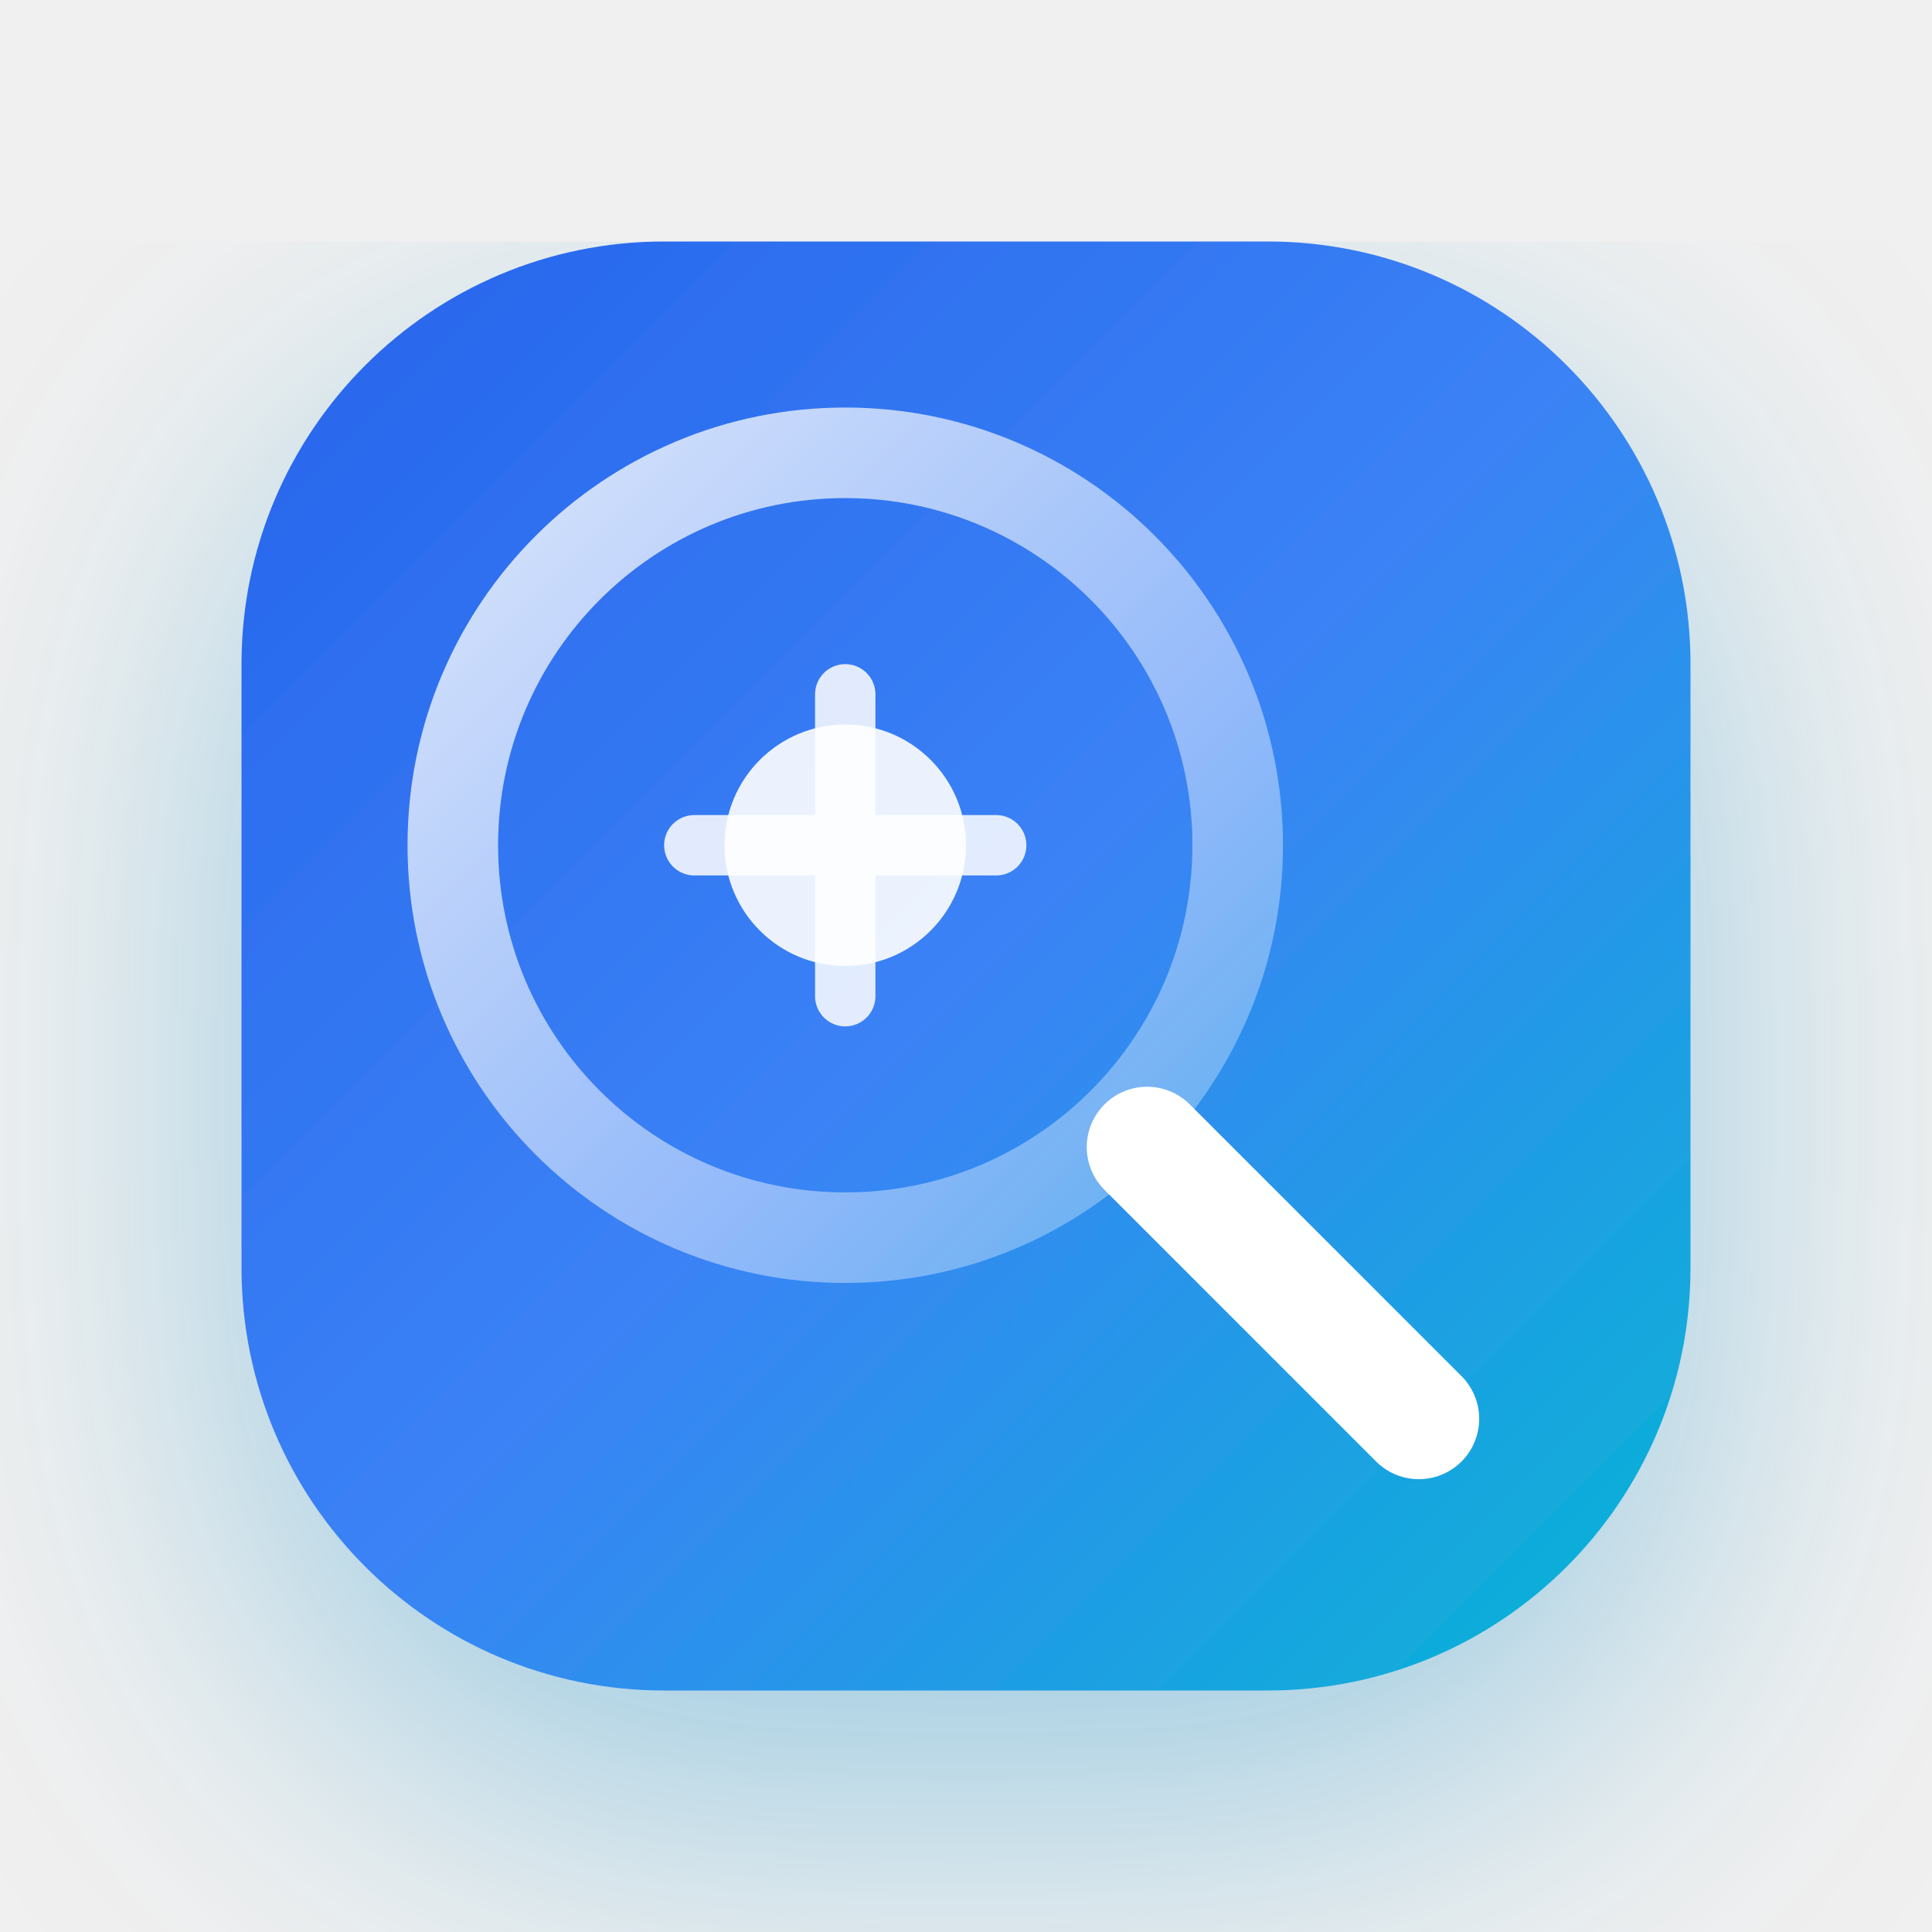
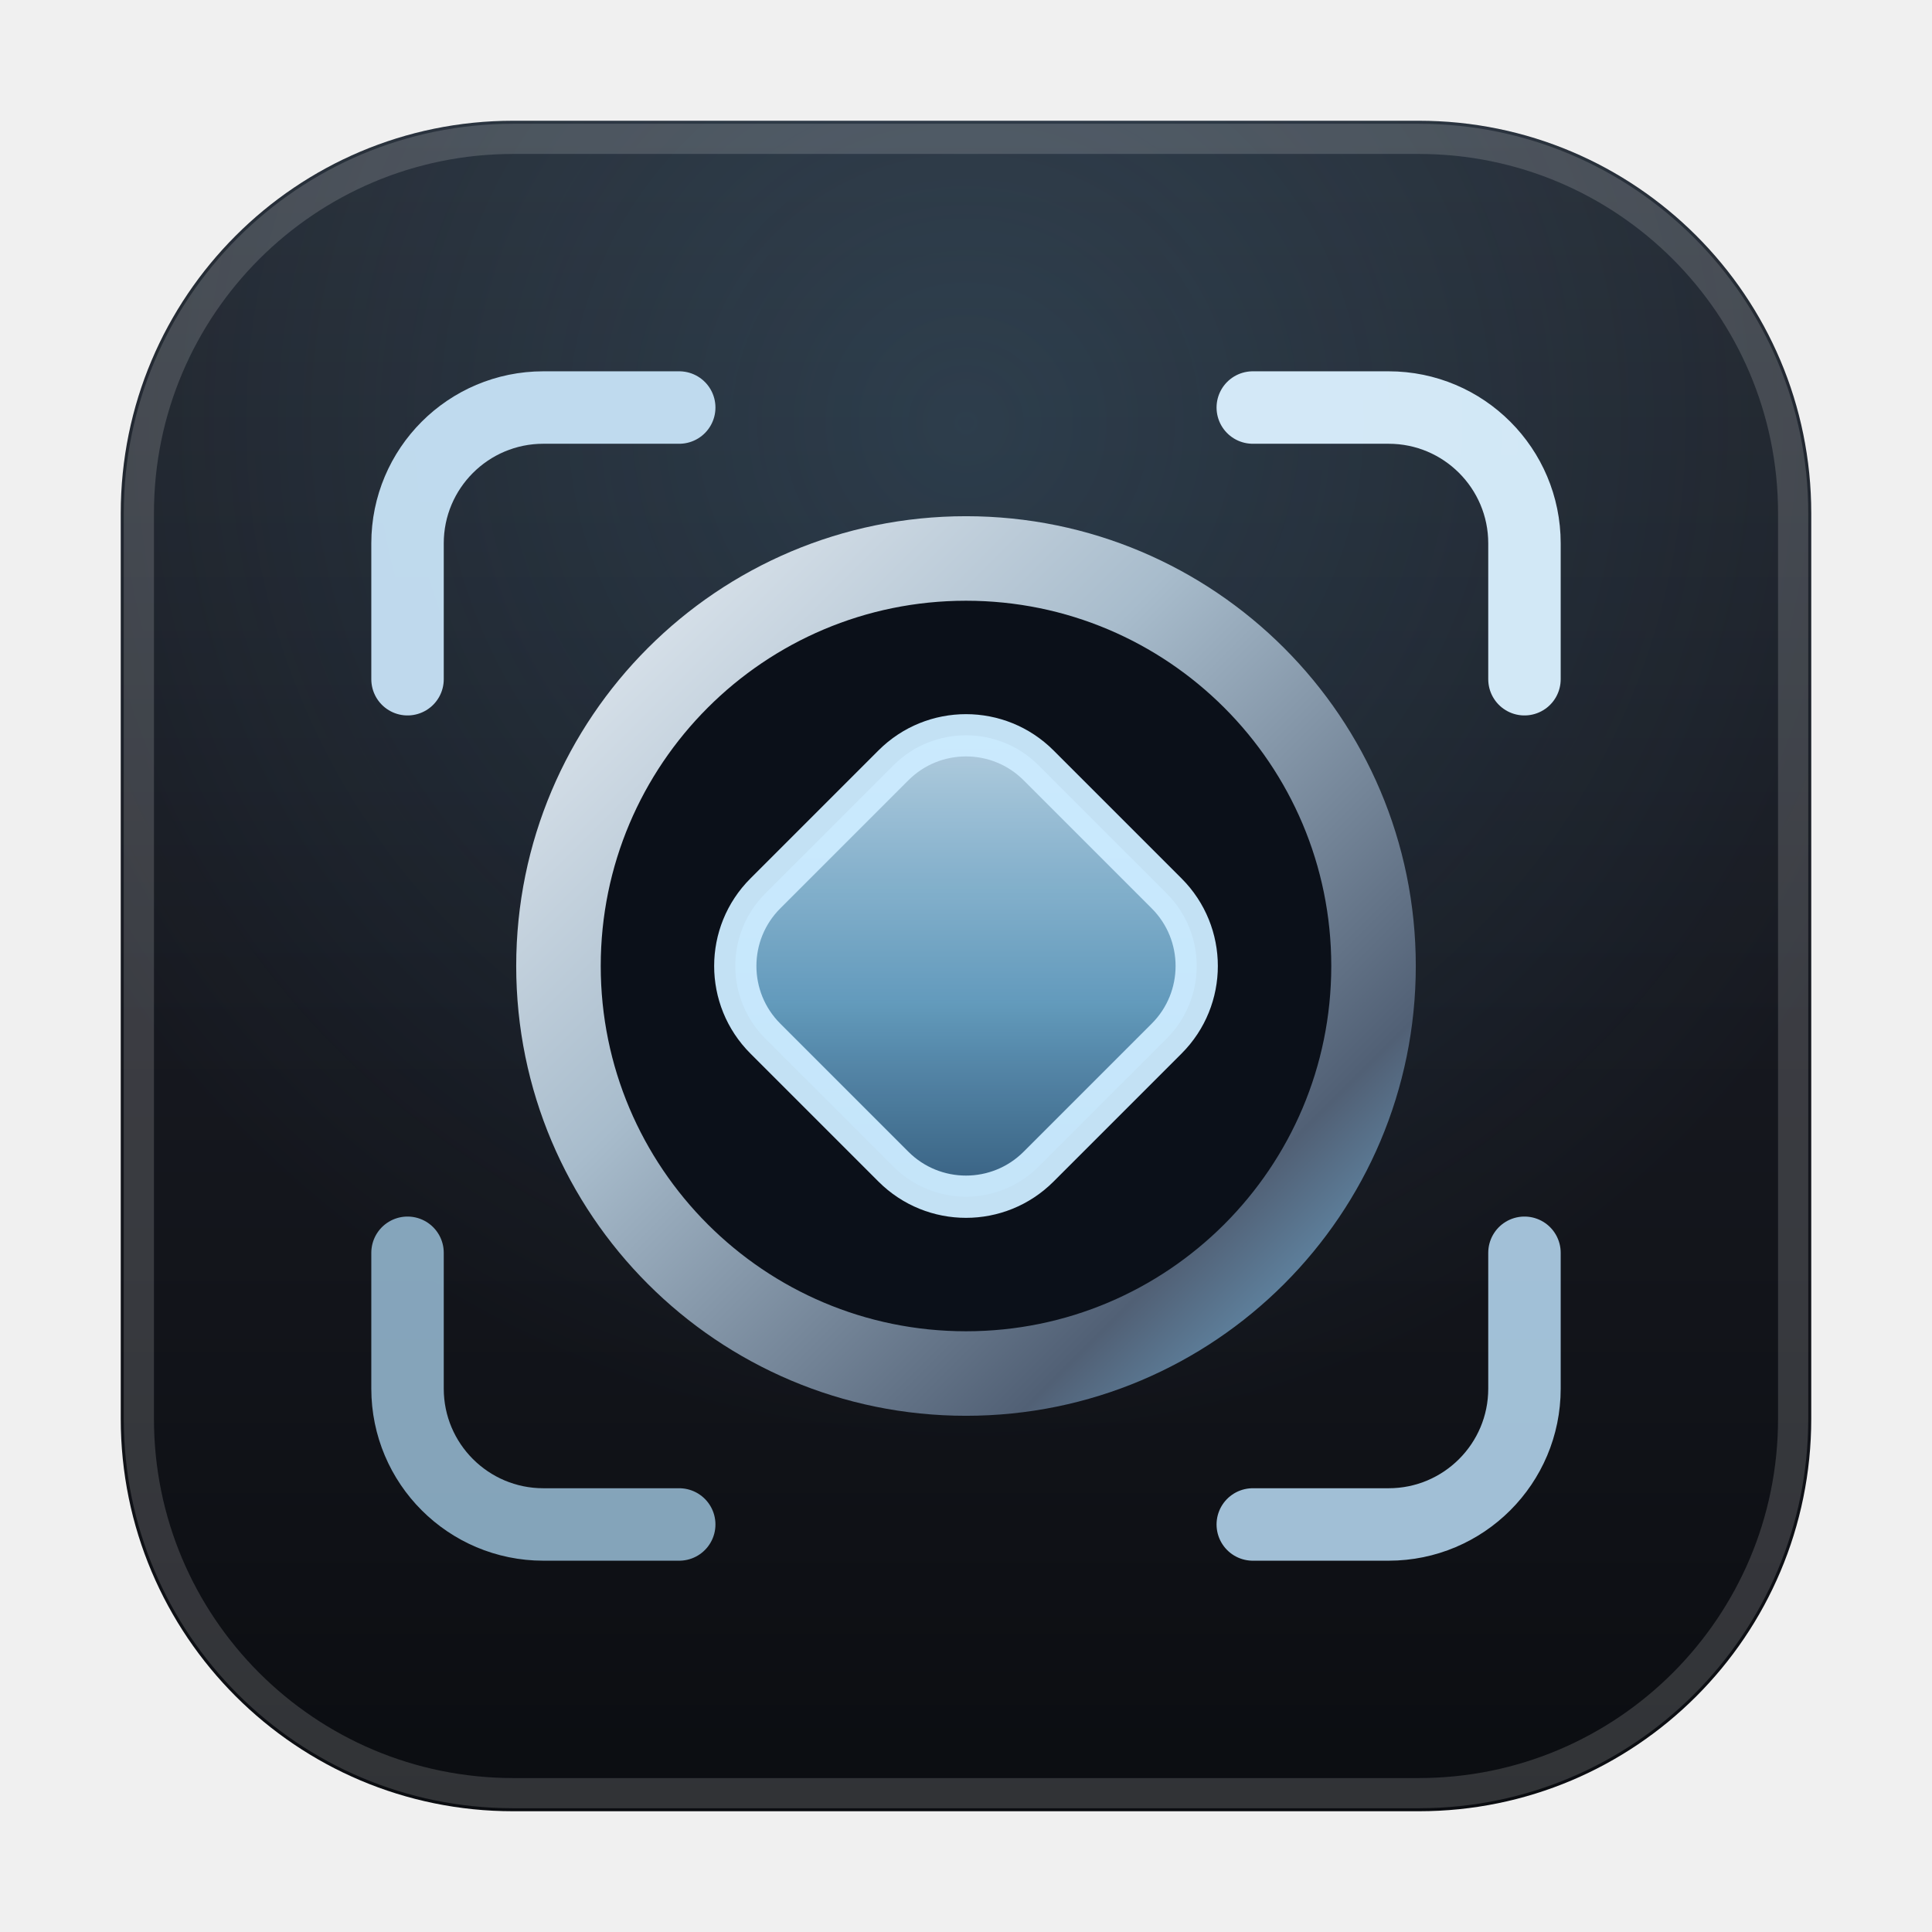
<svg xmlns="http://www.w3.org/2000/svg" viewBox="0 0 64 64" fill="none">
  <defs>
-     <linearGradient id="lensBg" x1="8" y1="8" x2="56" y2="56" gradientUnits="userSpaceOnUse">
-       <stop offset="0%" stop-color="#2563eb" />
-       <stop offset="50%" stop-color="#3b82f6" />
-       <stop offset="100%" stop-color="#06b6d4" />
+     <linearGradient id="obsidianBase" x1="32" y1="4" x2="32" y2="60" gradientUnits="userSpaceOnUse">
+       <stop offset="0%" stop-color="#252931" />
+       <stop offset="54%" stop-color="#16181f" />
+       <stop offset="100%" stop-color="#0b0d11" />
    </linearGradient>
-     <linearGradient id="glassGlow" x1="16" y1="16" x2="48" y2="48" gradientUnits="userSpaceOnUse">
-       <stop offset="0%" stop-color="#ffffff" stop-opacity="0.8" />
-       <stop offset="100%" stop-color="#ffffff" stop-opacity="0.1" />
+     <radialGradient id="topAura" cx="32" cy="14" r="34" gradientUnits="userSpaceOnUse">
+       <stop offset="0%" stop-color="#73c7fa" stop-opacity="0.16" />
+       <stop offset="100%" stop-color="#73c7fa" stop-opacity="0" />
+     </radialGradient>
+     <linearGradient id="bezelGrad" x1="16" y1="16" x2="48" y2="48" gradientUnits="userSpaceOnUse">
+       <stop offset="0%" stop-color="#f5f8fc" />
+       <stop offset="40%" stop-color="#a8bccc" />
+       <stop offset="76%" stop-color="#516075" />
+       <stop offset="100%" stop-color="#7ccbf9" />
    </linearGradient>
-     <filter id="shadow" x="0" y="4" width="64" height="60" filterUnits="userSpaceOnUse">
-       <feDropShadow dx="0" dy="4" stdDeviation="6" flood-color="#0284c7" flood-opacity="0.35" />
-     </filter>
+     <linearGradient id="prismGrad" x1="24" y1="24" x2="40" y2="40" gradientUnits="userSpaceOnUse">
+       <stop offset="0%" stop-color="#ebf6ff" stop-opacity="0.92" />
+       <stop offset="55%" stop-color="#86d1fc" stop-opacity="0.72" />
+       <stop offset="100%" stop-color="#3c77ab" stop-opacity="0.52" />
+     </linearGradient>
  </defs>
-   <rect x="8" y="8" width="48" height="48" rx="14" fill="url(#lensBg)" filter="url(#shadow)" />
-   <circle cx="28" cy="28" r="13" stroke="url(#glassGlow)" stroke-width="3" stroke-linecap="round" />
-   <path d="M38 38L47 47" stroke="#ffffff" stroke-width="4" stroke-linecap="round" />
-   <path d="M23 28H33M28 23V33" stroke="#ffffff" stroke-width="2" stroke-linecap="round" stroke-opacity="0.85" />
-   <circle cx="28" cy="28" r="4" fill="#ffffff" fill-opacity="0.9" />
+   <rect x="4" y="4" width="56" height="56" rx="13" fill="url(#obsidianBase)" />
+   <rect x="4" y="4" width="56" height="56" rx="13" fill="url(#topAura)" />
+   <rect x="4.6" y="4.6" width="54.8" height="54.8" rx="12.4" stroke="#ffffff" stroke-opacity="0.16" stroke-width="1" />
+   <path d="M13.5 22.5 V18 A4.5 4.5 0 0 1 18 13.5 H22.5" stroke="#cce8fd" stroke-width="2.4" stroke-linecap="round" stroke-opacity="0.92" />
+   <path d="M41.5 13.5 H46 A4.5 4.5 0 0 1 50.5 18 V22.5" stroke="#d9effe" stroke-width="2.4" stroke-linecap="round" stroke-opacity="0.96" />
+   <path d="M22.5 50.5 H18 A4.5 4.5 0 0 1 13.5 46 V41.5" stroke="#a6cde8" stroke-width="2.4" stroke-linecap="round" stroke-opacity="0.78" />
+   <path d="M50.5 41.5 V46 A4.5 4.5 0 0 1 46 50.5 H41.5" stroke="#b9dbf5" stroke-width="2.4" stroke-linecap="round" stroke-opacity="0.86" />
+   <circle cx="32" cy="32" r="13.5" fill="#0b1019" stroke="url(#bezelGrad)" stroke-width="2.8" />
+   <rect x="25.6" y="25.6" width="12.8" height="12.8" rx="3.4" transform="rotate(45 32 32)" fill="url(#prismGrad)" stroke="#ccebff" stroke-width="1.4" stroke-opacity="0.95" />
</svg>
